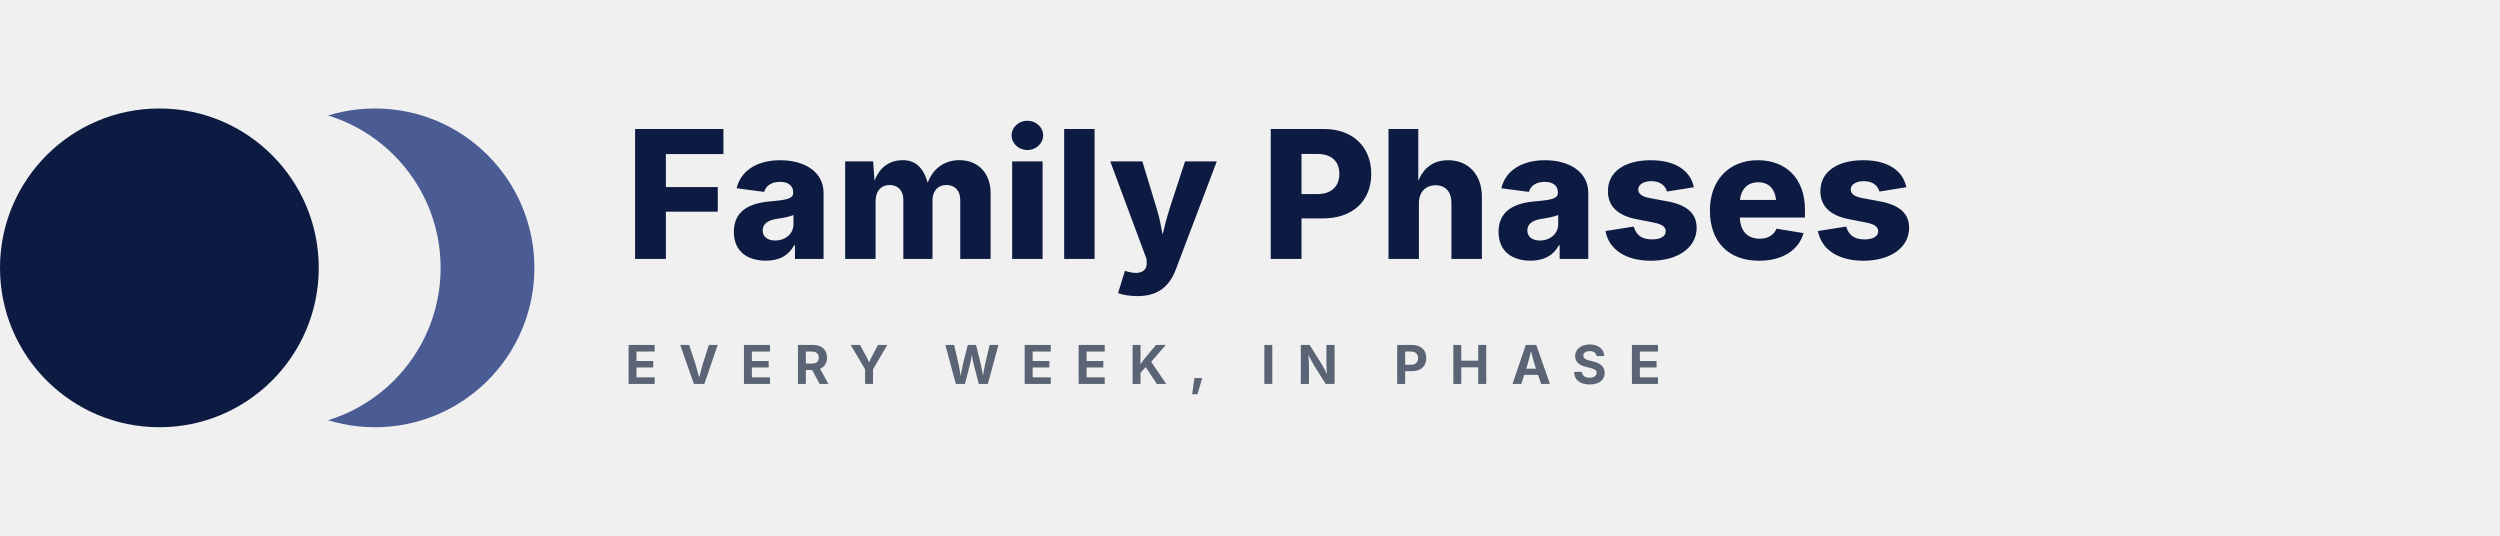
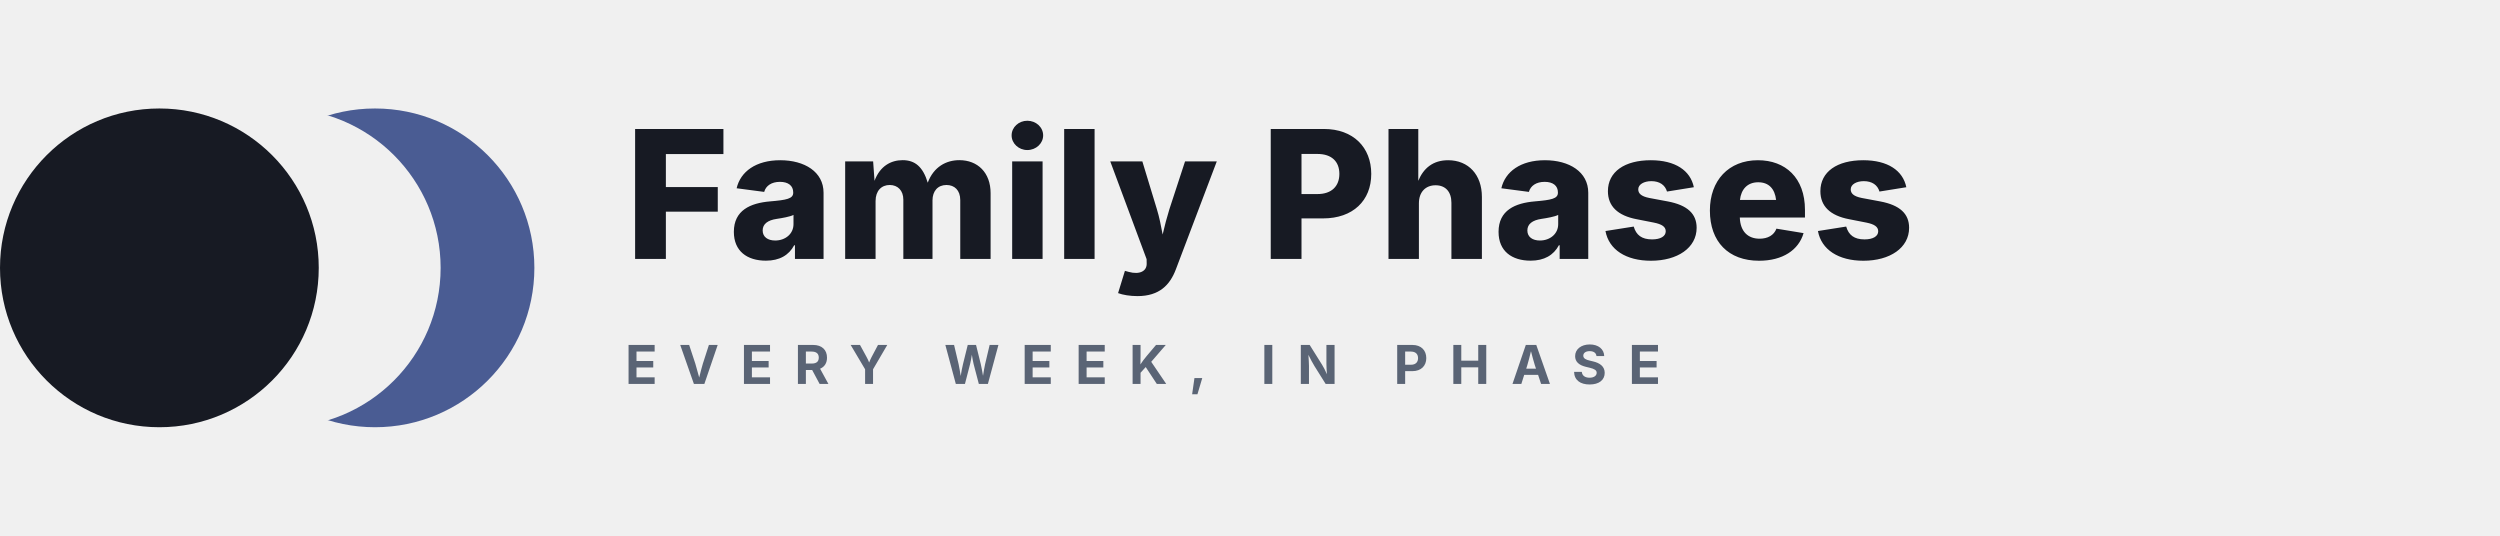
<svg xmlns="http://www.w3.org/2000/svg" viewBox="0 0 560 120" width="560" height="120">
  <defs>
    <mask id="l">
      <rect x="0" y="0" width="200" height="120" fill="#fff" />
      <circle cx="63" cy="60" r="35.7" fill="#000" />
    </mask>
  </defs>
  <g>
-     <circle cx="35.7" cy="60" r="35.7" fill="#0D1A42" />
+     <circle cx="35.7" cy="60" r="35.7" fill="#171A23" />
    <circle cx="84" cy="60" r="35.7" fill="#4A5C93" mask="url(#l)" />
  </g>
-   <text x="140" y="58" font-family="Plus Jakarta Sans, Inter, sans-serif" font-weight="800" font-size="40" letter-spacing="0.32" fill="#0D1A42">Family Phases</text>
+   <text x="140" y="58" font-family="Plus Jakarta Sans, Inter, sans-serif" font-weight="800" font-size="40" letter-spacing="0.32" fill="#171A23">Family Phases</text>
  <text x="140" y="86" font-family="Inter, sans-serif" font-weight="700" font-size="12" letter-spacing="4.8" fill="#5A6475">EVERY WEEK, IN PHASE</text>
</svg>
